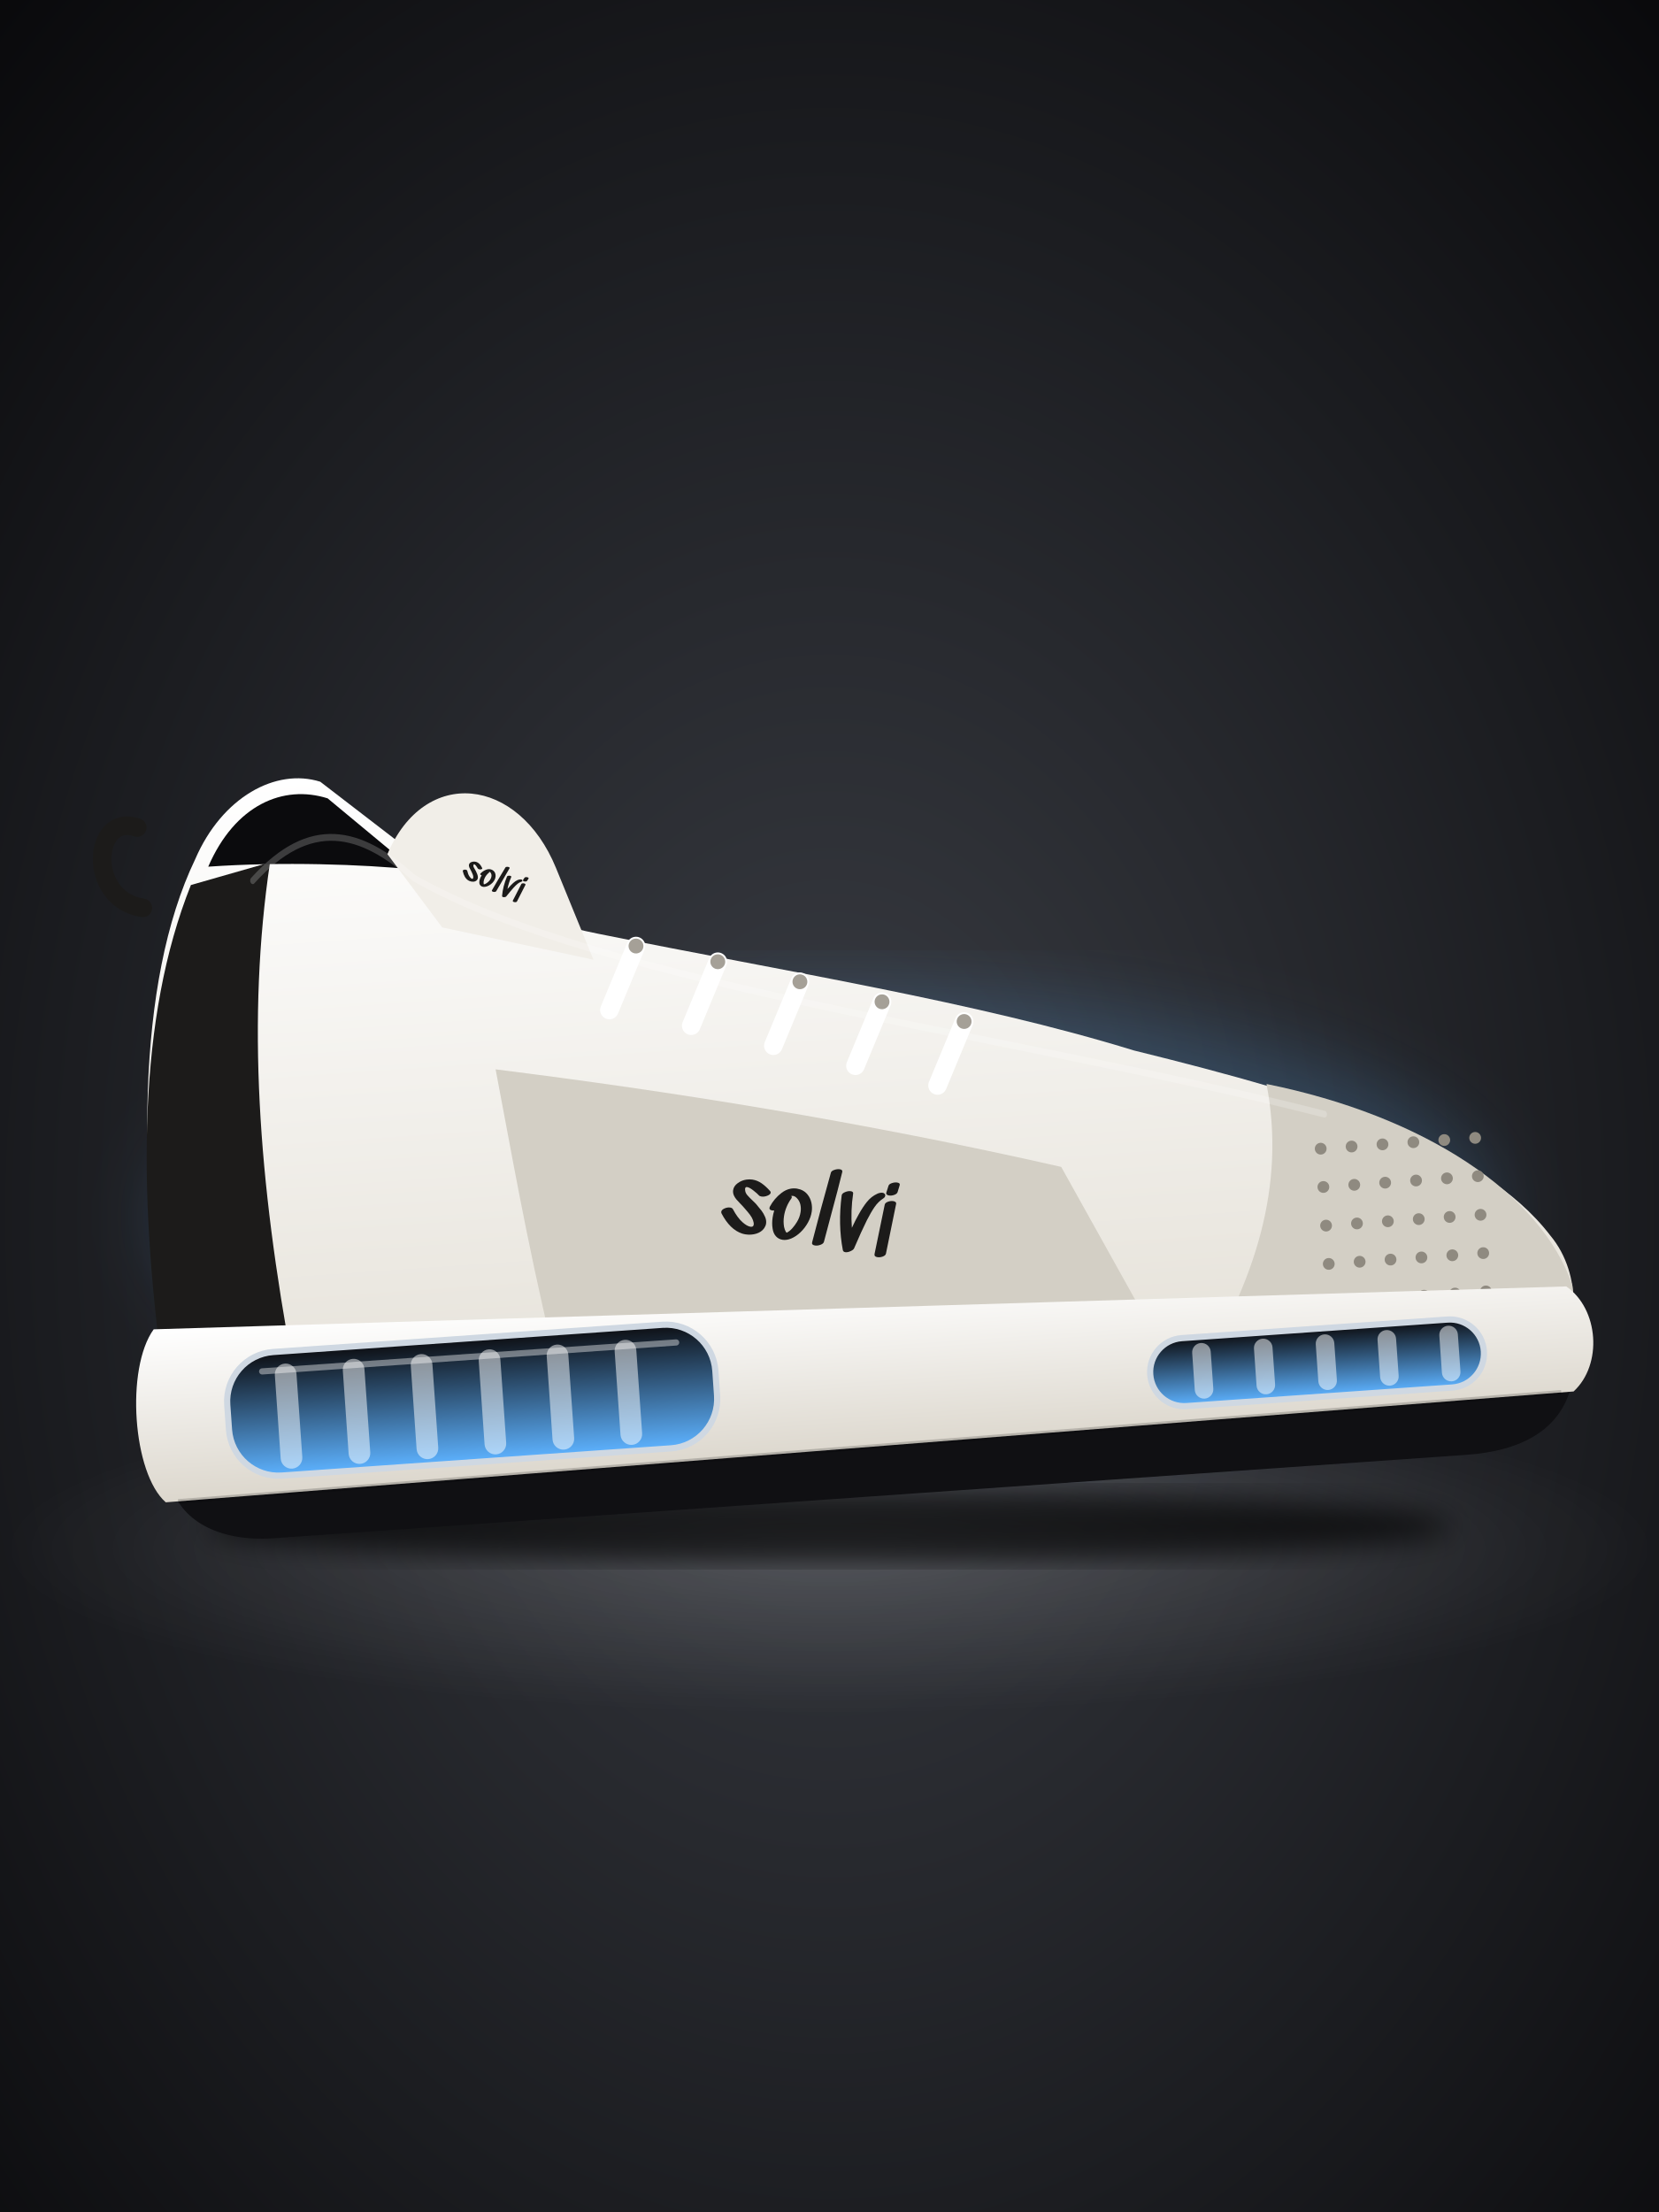
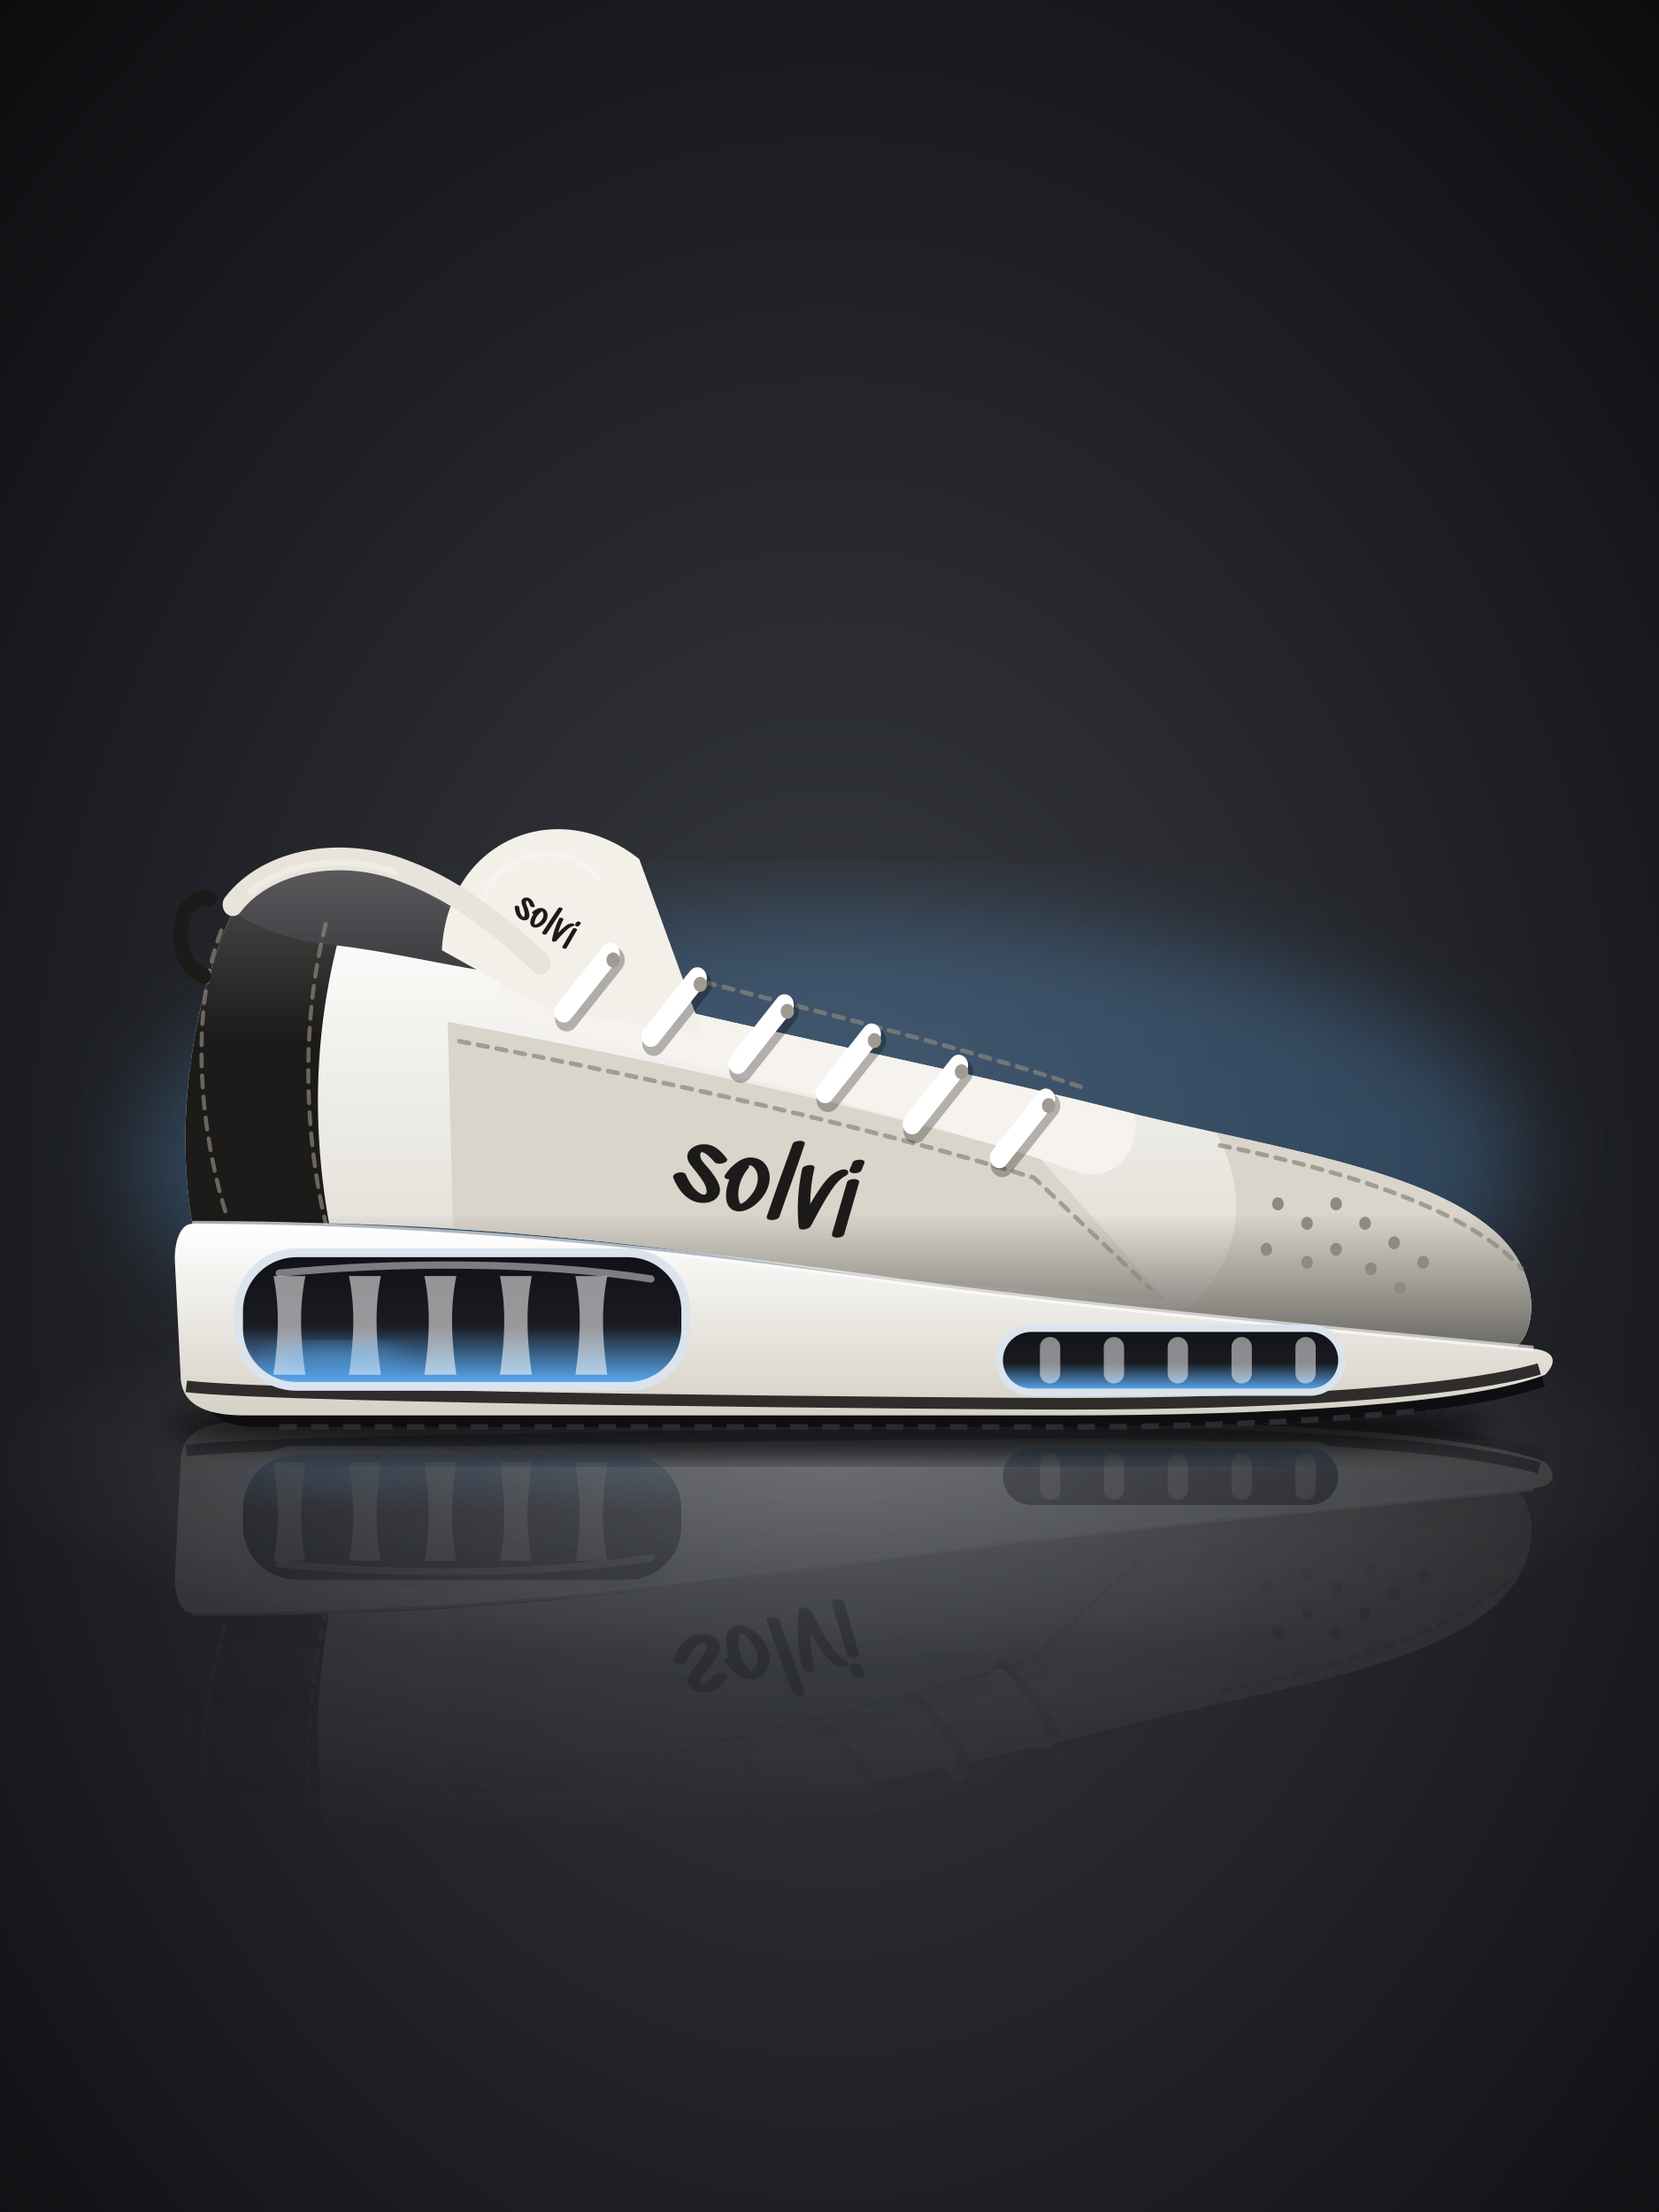
<svg xmlns="http://www.w3.org/2000/svg" viewBox="0 0 600 800">
  <defs>
-     <radialGradient id="bg" cx=".5" cy=".55" r=".75">
+     <radialGradient id="bg" cx=".5" cy=".55" r=".8">
      <stop offset="0" stop-color="#3a3d44" />
      <stop offset="1" stop-color="#09090b" />
    </radialGradient>
    <radialGradient id="floor" cx=".5" cy=".5" r=".5">
-       <stop offset="0" stop-color="#fff" stop-opacity=".16" />
+       <stop offset="0" stop-color="#fff" stop-opacity=".18" />
      <stop offset="1" stop-color="#fff" stop-opacity="0" />
    </radialGradient>
    <linearGradient id="up" x1="0" y1="0" x2="0" y2="1">
      <stop offset="0" stop-color="#ffffff" />
-       <stop offset="1" stop-color="#e5e1d8" />
+       <stop offset="1" stop-color="#dcd8ce" />
+     </linearGradient>
+     <linearGradient id="shade" x1="0" y1="0" x2="0" y2="1">
+       <stop offset="0" stop-color="#fff" stop-opacity=".22" />
+       <stop offset=".35" stop-color="#fff" stop-opacity="0" />
+       <stop offset=".72" stop-color="#000" stop-opacity="0" />
+       <stop offset="1" stop-color="#000" stop-opacity=".5" />
    </linearGradient>
    <linearGradient id="mid" x1="0" y1="0" x2="0" y2="1">
      <stop offset="0" stop-color="#ffffff" />
-       <stop offset="1" stop-color="#dcd7cd" />
+       <stop offset="1" stop-color="#d6d1c6" />
    </linearGradient>
    <linearGradient id="air" x1="0" y1="0" x2="0" y2="1">
-       <stop offset="0" stop-color="#0d0e12" />
+       <stop offset="0" stop-color="#101116" />
+       <stop offset=".55" stop-color="#1b1c22" />
      <stop offset="1" stop-color="#5db2ff" />
    </linearGradient>
-     <filter id="blur">
-       <feGaussianBlur stdDeviation="14" />
+     <linearGradient id="rf" x1="0" y1="0" x2="0" y2="1">
+       <stop offset="0" stop-color="#fff" />
+       <stop offset="1" stop-color="#000" />
+     </linearGradient>
+     <mask id="rm" maskUnits="userSpaceOnUse" x="0" y="500" width="600" height="200">
+       <rect x="0" y="512" width="600" height="150" fill="url(#rf)" />
+     </mask>
+     <filter id="b14">
+       <feGaussianBlur stdDeviation="16" />
    </filter>
-     <filter id="blur2">
+     <filter id="b5">
      <feGaussianBlur stdDeviation="5" />
    </filter>
+     <clipPath id="uc">
+       <path d="M30 152 C24 120 30 84 44 56 C56 44 80 40 100 46 C118 52 136 66 150 76 C210 90 290 104 344 116 C396 128 452 134 478 154 C494 166 494 184 486 190 C420 184 330 178 260 168 C200 160 120 150 30 152Z" />
+     </clipPath>
+     <g id="shoe">
+       <path d="M34 226 C34 240 42 242 54 242 H330 C404 242 468 238 496 228 L492 216 L34 214Z" fill="#0e0e11" />
+       <path d="M60 242 H330 C380 242 420 240 456 236" stroke="#2a2a30" stroke-width="2" stroke-dasharray="6 5" fill="none" />
+       <g transform="translate(0 1.6) scale(1 1.12)">
+         <path d="M30 152 C24 120 30 84 44 56 C56 44 80 40 100 46 C118 52 136 66 150 76 C210 90 290 104 344 116 C396 128 452 134 478 154 C494 166 494 184 486 190 C420 184 330 178 260 168 C200 160 120 150 30 152Z" fill="url(#up)" />
+         <g clip-path="url(#uc)">
+           <path d="M30 152 C24 120 30 84 44 56 L86 48 C72 84 70 120 78 156 L30 156Z" fill="#1c1b1a" />
+           <path d="M118 90 C190 102 262 116 322 132 L366 176 L120 158Z" fill="#d9d5cb" />
+           <path d="M380 120 C432 128 476 140 494 162 L494 196 L368 182 C392 166 396 142 380 120Z" fill="#d9d5cb" />
+           <path d="M150 76 C210 90 290 106 340 122" stroke="#f6f3ee" stroke-width="30" stroke-linecap="round" fill="none" />
+           <path d="M44 56 C56 44 80 40 100 46 C118 52 136 66 150 76 C130 76 100 68 74 66 C60 64 50 60 44 56Z" fill="#2a2a2e" />
+           <path d="M30 156 H500 V200 H30Z" fill="#000" opacity=".0" />
+         </g>
+         <path d="M30 152 C24 120 30 84 44 56 C56 44 80 40 100 46 C118 52 136 66 150 76 C210 90 290 104 344 116 C396 128 452 134 478 154 C494 166 494 184 486 190 C420 184 330 178 260 168 C200 160 120 150 30 152Z" fill="url(#shade)" />
+         <g fill="none" stroke="#8a857b" stroke-width="1.4" stroke-dasharray="3.5 3" stroke-linecap="round" opacity=".7">
+           <path d="M122 96 C192 108 262 122 320 138 L360 172" />
+           <path d="M384 128 C428 136 470 148 488 166" />
+           <path d="M40 62 C28 90 34 128 42 150" />
+           <path d="M76 60 C68 88 68 122 76 152" />
+           <path d="M156 66 C214 80 290 96 336 110" />
+         </g>
+         <circle cx="404" cy="146" r="2" fill="#8f8a80" />
+         <circle cx="414" cy="152" r="2" fill="#8f8a80" />
+         <circle cx="424" cy="146" r="2" fill="#8f8a80" />
+         <circle cx="434" cy="152" r="2" fill="#8f8a80" />
+         <circle cx="444" cy="158" r="2" fill="#8f8a80" />
+         <circle cx="424" cy="160" r="2" fill="#8f8a80" />
+         <circle cx="436" cy="166" r="2" fill="#8f8a80" />
+         <circle cx="414" cy="164" r="2" fill="#8f8a80" />
+         <circle cx="454" cy="164" r="2" fill="#8f8a80" />
+         <circle cx="400" cy="160" r="2" fill="#8f8a80" />
+         <circle cx="446" cy="172" r="2" fill="#8f8a80" />
+         <path d="M116 68 C118 34 156 20 184 40 L206 94 L152 86Z" fill="#f3f0ea" />
+         <path d="M130 52 C138 36 160 34 170 46" fill="none" stroke="#fff" stroke-width="2" opacity=".25" stroke-linecap="round" />
+         <g transform="translate(152 58) rotate(30)">
+           <g fill="#1c1b1a">
+             <path transform="translate(-11.49 5.28) scale(0.012 -0.012)" d="M266 541Q246 541 246 521Q246 514 251 497Q258 474 282.0 453.5Q306 433 345 406Q377 384 386 376Q430 338 456.0 312.5Q482 287 503.5 252.5Q525 218 525 182Q525 158 513 132Q490 85 437.5 60.0Q385 35 326 35Q306 35 286 38Q150 61 35 219Q29 228 29 237Q29 259 58.5 277.5Q88 296 117 296Q139 296 149 283Q211 199 271 160Q326 124 364 124Q395 124 395 151Q395 170 380 198Q365 225 341.0 249.0Q317 273 280 304L253 327Q249 331 216 356Q189 376 170.0 393.0Q151 410 138 430Q121 457 121 486Q121 531 159.5 568.5Q198 606 248 620Q280 629 309 629Q363 629 413.5 604.0Q464 579 516 535Q525 528 525 518Q525 499 494.0 481.0Q463 463 433 463Q413 463 403 472Q384 488 337.5 514.5Q291 541 266 541Z" />
+             <path transform="translate(-5.18 5.28) scale(0.012 -0.012)" d="M348 360Q348 405 332.5 442.5Q317 480 284 504Q262 520 242 520Q234 520 222 516Q231 512 231 502Q231 496 227 488Q204 444 191.0 392.5Q178 341 178 289Q178 229 196 175Q208 145 221 128Q227 121 233 118Q262 138 285.5 174.0Q309 210 325 249Q348 303 348 360ZM466 381Q466 322 443.0 260.0Q420 198 380.0 146.0Q340 94 291 64Q245 36 201 36Q157 36 124.0 63.0Q91 90 76 141Q59 193 59 258Q59 297 65 334Q58 332 44 332Q10 332 10 355Q10 363 12 368Q46 463 114.5 533.5Q183 604 272 604Q285 604 311 600Q360 590 395.0 557.0Q430 524 448.0 477.5Q466 431 466 381Z" />
+             <path transform="translate(0.54 5.28) scale(0.012 -0.012)" d="M220 878Q252 878 251 854Q235 675 198 360Q174 145 167 81Q165 60 135.5 43.5Q106 27 78 27Q39 27 42 56Q77 400 131 828Q133 847 163.0 862.5Q193 878 220 878Z" />
+             <path transform="translate(3.41 5.28) scale(0.012 -0.012)" d="M475 696Q486 696 495 690Q507 682 507 668Q507 651 491 637Q442 594 411.5 531.5Q381 469 351 379Q312 260 259 58Q254 41 225.0 22.5Q196 4 171 4Q149 4 142 23Q49 288 43 603Q42 624 73.5 643.0Q105 662 133 662Q162 662 162 640Q162 455 203 274Q229 362 253 424Q286 513 323.0 575.5Q360 638 418 676Q429 684 445.0 690.0Q461 696 475 696Z" />
+             <path transform="translate(8.81 5.28) scale(0.012 -0.012)" d="M151 624Q167 624 177.0 617.5Q187 611 186 597L157 54Q156 33 128.0 17.5Q100 2 72 2Q35 2 36 31L66 573Q67 593 95.0 608.5Q123 624 151 624ZM97 677Q124 677 152.0 692.0Q180 707 183 728Q191 778 194 803Q198 828 163 828Q136 828 107.0 813.0Q78 798 76 779L64 705Q62 691 71.5 684.0Q81 677 97 677Z" />
+           </g>
+         </g>
+         <path d="M159.0 89.0 L175.0 71.0" stroke="#000" stroke-opacity=".28" stroke-width="8" stroke-linecap="round" />
+         <path d="M158.0 87.0 L174.0 69.0" stroke="#ffffff" stroke-width="6.5" stroke-linecap="round" />
+         <circle cx="175.0" cy="71.0" r="2.3" fill="#a09b92" />
+         <path d="M189.0 96.5 L205.0 78.5" stroke="#000" stroke-opacity=".28" stroke-width="8" stroke-linecap="round" />
+         <path d="M188.0 94.5 L204.0 76.5" stroke="#ffffff" stroke-width="6.5" stroke-linecap="round" />
+         <circle cx="205.0" cy="78.5" r="2.3" fill="#a09b92" />
+         <path d="M219.0 104.8 L235.0 86.8" stroke="#000" stroke-opacity=".28" stroke-width="8" stroke-linecap="round" />
+         <path d="M218.0 102.8 L234.0 84.8" stroke="#ffffff" stroke-width="6.5" stroke-linecap="round" />
+         <circle cx="235.0" cy="86.8" r="2.3" fill="#a09b92" />
+         <path d="M249.0 113.8 L265.0 95.8" stroke="#000" stroke-opacity=".28" stroke-width="8" stroke-linecap="round" />
+         <path d="M248.0 111.8 L264.0 93.8" stroke="#ffffff" stroke-width="6.5" stroke-linecap="round" />
+         <circle cx="265.0" cy="95.8" r="2.3" fill="#a09b92" />
+         <path d="M279.0 123.4 L295.0 105.4" stroke="#000" stroke-opacity=".28" stroke-width="8" stroke-linecap="round" />
+         <path d="M278.0 121.4 L294.0 103.4" stroke="#ffffff" stroke-width="6.5" stroke-linecap="round" />
+         <circle cx="295.0" cy="105.4" r="2.3" fill="#a09b92" />
+         <path d="M309.0 133.8 L325.0 115.8" stroke="#000" stroke-opacity=".28" stroke-width="8" stroke-linecap="round" />
+         <path d="M308.0 131.8 L324.0 113.8" stroke="#ffffff" stroke-width="6.5" stroke-linecap="round" />
+         <circle cx="325.0" cy="115.8" r="2.3" fill="#a09b92" />
+         <path d="M44 54 C56 40 82 36 104 44 C122 50 138 62 150 72" fill="none" stroke="#e8e4db" stroke-width="7" stroke-linecap="round" />
+         <path d="M50 50 C64 40 84 39 100 44" fill="none" stroke="#fff" stroke-width="2" opacity=".28" stroke-linecap="round" />
+         <path d="M36 52 C24 50 22 72 34 76" fill="none" stroke="#1c1b1a" stroke-width="5" stroke-linecap="round" />
+       </g>
+       <path d="M30 172 C26 172 24 178 24 184 L26 224 C26 234 34 238 48 238 H330 C404 238 470 234 496 224 C500 220 500 216 492 215 C420 208 330 200 260 190 C200 182 120 172 30 172Z" fill="url(#mid)" />
+       <path d="M30 172 C120 172 200 182 260 190 C330 200 420 208 492 215" fill="none" stroke="#fff" stroke-width="2" opacity=".6" />
+       <path d="M28 228 C60 232 300 234 330 234 C404 234 466 230 494 222" fill="none" stroke="#1c1b1a" stroke-width="4" opacity=".9" />
+       <rect x="46" y="182" width="154" height="46" rx="20" fill="url(#air)" stroke="#dbe3ec" stroke-width="3" />
+       <path d="M58 190 C60 200 60 210 58 224 H69 C67 210 67 200 69 190Z" fill="#fff" opacity=".55" />
+       <path d="M84 190 C86 200 86 210 84 224 H95 C93 210 93 200 95 190Z" fill="#fff" opacity=".55" />
+       <path d="M110 190 C112 200 112 210 110 224 H121 C119 210 119 200 121 190Z" fill="#fff" opacity=".55" />
+       <path d="M136 190 C138 200 138 210 136 224 H147 C145 210 145 200 147 190Z" fill="#fff" opacity=".55" />
+       <path d="M162 190 C164 200 164 210 162 224 H173 C171 210 171 200 173 190Z" fill="#fff" opacity=".55" />
+       <path d="M60 189 C100 185 150 185 188 191" stroke="#fff" stroke-width="2.5" opacity=".45" fill="none" stroke-linecap="round" />
+       <ellipse cx="80" cy="218" rx="22" ry="5" fill="#5db2ff" opacity=".5" filter="url(#b5)" />
+       <rect x="308" y="208" width="118" height="22" rx="11" fill="url(#air)" stroke="#dbe3ec" stroke-width="2.5" />
+       <rect x="322" y="211" width="7" height="16" rx="3.5" fill="#fff" opacity=".5" />
+       <rect x="344" y="211" width="7" height="16" rx="3.5" fill="#fff" opacity=".5" />
+       <rect x="366" y="211" width="7" height="16" rx="3.5" fill="#fff" opacity=".5" />
+       <rect x="388" y="211" width="7" height="16" rx="3.5" fill="#fff" opacity=".5" />
+       <rect x="410" y="211" width="7" height="16" rx="3.5" fill="#fff" opacity=".5" />
+       <g transform="translate(228 156) rotate(13)">
+         <g fill="#1c1b1a">
+           <path transform="translate(-32.56 14.96) scale(0.034 -0.034)" d="M266 541Q246 541 246 521Q246 514 251 497Q258 474 282.0 453.5Q306 433 345 406Q377 384 386 376Q430 338 456.0 312.5Q482 287 503.5 252.5Q525 218 525 182Q525 158 513 132Q490 85 437.5 60.0Q385 35 326 35Q306 35 286 38Q150 61 35 219Q29 228 29 237Q29 259 58.5 277.5Q88 296 117 296Q139 296 149 283Q211 199 271 160Q326 124 364 124Q395 124 395 151Q395 170 380 198Q365 225 341.0 249.0Q317 273 280 304L253 327Q249 331 216 356Q189 376 170.0 393.0Q151 410 138 430Q121 457 121 486Q121 531 159.5 568.5Q198 606 248 620Q280 629 309 629Q363 629 413.5 604.0Q464 579 516 535Q525 528 525 518Q525 499 494.0 481.0Q463 463 433 463Q413 463 403 472Q384 488 337.5 514.5Q291 541 266 541Z" />
+           <path transform="translate(-14.68 14.96) scale(0.034 -0.034)" d="M348 360Q348 405 332.5 442.5Q317 480 284 504Q262 520 242 520Q234 520 222 516Q231 512 231 502Q231 496 227 488Q204 444 191.0 392.5Q178 341 178 289Q178 229 196 175Q208 145 221 128Q227 121 233 118Q262 138 285.5 174.0Q309 210 325 249Q348 303 348 360ZM466 381Q466 322 443.0 260.0Q420 198 380.0 146.0Q340 94 291 64Q245 36 201 36Q157 36 124.0 63.0Q91 90 76 141Q59 193 59 258Q59 297 65 334Q58 332 44 332Q10 332 10 355Q10 363 12 368Q46 463 114.5 533.5Q183 604 272 604Q285 604 311 600Q360 590 395.0 557.0Q430 524 448.0 477.5Q466 431 466 381Z" />
+           <path transform="translate(1.54 14.96) scale(0.034 -0.034)" d="M220 878Q252 878 251 854Q235 675 198 360Q174 145 167 81Q165 60 135.5 43.5Q106 27 78 27Q39 27 42 56Q77 400 131 828Q133 847 163.0 862.5Q193 878 220 878Z" />
+           <path transform="translate(9.67 14.96) scale(0.034 -0.034)" d="M475 696Q486 696 495 690Q507 682 507 668Q507 651 491 637Q442 594 411.5 531.5Q381 469 351 379Q312 260 259 58Q254 41 225.0 22.5Q196 4 171 4Q149 4 142 23Q49 288 43 603Q42 624 73.5 643.0Q105 662 133 662Q162 662 162 640Q162 455 203 274Q229 362 253 424Q286 513 323.0 575.5Q360 638 418 676Q429 684 445.0 690.0Q461 696 475 696Z" />
+           <path transform="translate(24.97 14.96) scale(0.034 -0.034)" d="M151 624Q167 624 177.0 617.5Q187 611 186 597L157 54Q156 33 128.0 17.5Q100 2 72 2Q35 2 36 31L66 573Q67 593 95.0 608.5Q123 624 151 624ZM97 677Q124 677 152.0 692.0Q180 707 183 728Q191 778 194 803Q198 828 163 828Q136 828 107.0 813.0Q78 798 76 779L64 705Q62 691 71.5 684.0Q81 677 97 677Z" />
+         </g>
+       </g>
+       <g transform="translate(51 136) rotate(-86)">
+         <g fill="#1c1b1a">
+           <path transform="translate(-13.41 6.16) scale(0.014 -0.014)" d="M266 541Q246 541 246 521Q246 514 251 497Q258 474 282.0 453.5Q306 433 345 406Q377 384 386 376Q430 338 456.0 312.5Q482 287 503.5 252.5Q525 218 525 182Q525 158 513 132Q490 85 437.5 60.0Q385 35 326 35Q306 35 286 38Q150 61 35 219Q29 228 29 237Q29 259 58.5 277.5Q88 296 117 296Q139 296 149 283Q211 199 271 160Q326 124 364 124Q395 124 395 151Q395 170 380 198Q365 225 341.0 249.0Q317 273 280 304L253 327Q249 331 216 356Q189 376 170.0 393.0Q151 410 138 430Q121 457 121 486Q121 531 159.5 568.5Q198 606 248 620Q280 629 309 629Q363 629 413.5 604.0Q464 579 516 535Q525 528 525 518Q525 499 494.0 481.0Q463 463 433 463Q413 463 403 472Q384 488 337.5 514.5Q291 541 266 541Z" />
+           <path transform="translate(-6.04 6.16) scale(0.014 -0.014)" d="M348 360Q348 405 332.5 442.5Q317 480 284 504Q262 520 242 520Q234 520 222 516Q231 512 231 502Q231 496 227 488Q204 444 191.0 392.5Q178 341 178 289Q178 229 196 175Q208 145 221 128Q227 121 233 118Q262 138 285.5 174.0Q309 210 325 249Q348 303 348 360ZM466 381Q466 322 443.0 260.0Q420 198 380.0 146.0Q340 94 291 64Q245 36 201 36Q157 36 124.0 63.0Q91 90 76 141Q59 193 59 258Q59 297 65 334Q58 332 44 332Q10 332 10 355Q10 363 12 368Q46 463 114.5 533.5Q183 604 272 604Q285 604 311 600Q360 590 395.0 557.0Q430 524 448.0 477.5Q466 431 466 381Z" />
+           <path transform="translate(0.63 6.16) scale(0.014 -0.014)" d="M220 878Q252 878 251 854Q235 675 198 360Q174 145 167 81Q165 60 135.5 43.5Q106 27 78 27Q39 27 42 56Q77 400 131 828Q133 847 163.0 862.5Q193 878 220 878Z" />
+           <path transform="translate(3.98 6.16) scale(0.014 -0.014)" d="M475 696Q486 696 495 690Q507 682 507 668Q507 651 491 637Q442 594 411.5 531.5Q381 469 351 379Q312 260 259 58Q254 41 225.0 22.5Q196 4 171 4Q149 4 142 23Q49 288 43 603Q42 624 73.5 643.0Q105 662 133 662Q162 662 162 640Q162 455 203 274Q229 362 253 424Q286 513 323.0 575.5Q360 638 418 676Q429 684 445.0 690.0Q461 696 475 696Z" />
+           <path transform="translate(10.28 6.16) scale(0.014 -0.014)" d="M151 624Q167 624 177.0 617.5Q187 611 186 597L157 54Q156 33 128.0 17.5Q100 2 72 2Q35 2 36 31L66 573Q67 593 95.0 608.5Q123 624 151 624ZM97 677Q124 677 152.0 692.0Q180 707 183 728Q191 778 194 803Q198 828 163 828Q136 828 107.0 813.0Q78 798 76 779L64 705Q62 691 71.5 684.0Q81 677 97 677Z" />
+         </g>
+       </g>
+     </g>
  </defs>
  <rect width="600" height="800" fill="url(#bg)" />
-   <ellipse cx="300" cy="560" rx="300" ry="60" fill="url(#floor)" />
-   <ellipse cx="300" cy="440" rx="240" ry="80" fill="#5db2ff" opacity=".22" filter="url(#blur)" />
-   <ellipse cx="300" cy="552" rx="225" ry="13" fill="#000" opacity=".65" filter="url(#blur2)" />
-   <g transform="translate(32 300) scale(1.12) rotate(-4 240 110)">
-     <path d="M20 196 L474 194 C470 210 456 216 438 216 H52 C34 216 22 208 20 196Z" fill="#101013" />
-     <g transform="translate(0 150) scale(1 1.38) translate(0 -150)">
-       <path d="M22 158 C16 112 20 66 42 38 C52 24 70 18 84 22 L112 40 C130 52 150 58 170 62 C230 74 290 84 340 98 C400 112 450 126 470 148 C480 158 476 172 470 176 L22 176Z" fill="url(#up)" />
-       <path d="M20 158 C16 114 20 74 40 44 L66 40 C55 76 55 114 62 158Z" fill="#1c1b1a" />
-       <path d="M134 92 C190 100 250 110 314 124 L336 158 L146 158 C140 132 137 110 134 92Z" fill="#d3cfc5" />
-       <path d="M382 108 C432 118 468 138 476 160 L476 176 L352 176 C374 154 386 132 382 108Z" fill="#d3cfc5" />
-       <path d="M46 40 C56 26 72 22 86 26 L112 44 C96 42 70 40 46 40Z" fill="#0b0b0d" />
-       <path d="M104 40 C118 20 148 24 158 46 L168 68 L120 58Z" fill="#f1eee8" />
-       <path d="M60 44 C80 30 96 34 112 46 C170 74 300 92 400 116" fill="none" stroke="#fff" stroke-width="1.6" opacity=".2" stroke-linecap="round" />
-     </g>
-     <circle cx="398" cy="114.1" r="1.9" fill="#8f8a80" />
-     <circle cx="398" cy="126.5" r="1.9" fill="#8f8a80" />
-     <circle cx="398" cy="139.0" r="1.9" fill="#8f8a80" />
-     <circle cx="398" cy="151.4" r="1.9" fill="#8f8a80" />
-     <circle cx="398" cy="163.8" r="1.9" fill="#8f8a80" />
-     <circle cx="408" cy="114.1" r="1.9" fill="#8f8a80" />
-     <circle cx="408" cy="126.5" r="1.9" fill="#8f8a80" />
-     <circle cx="408" cy="139.0" r="1.9" fill="#8f8a80" />
-     <circle cx="408" cy="151.4" r="1.9" fill="#8f8a80" />
-     <circle cx="408" cy="163.8" r="1.9" fill="#8f8a80" />
-     <circle cx="418" cy="114.1" r="1.9" fill="#8f8a80" />
-     <circle cx="418" cy="126.5" r="1.9" fill="#8f8a80" />
-     <circle cx="418" cy="139.0" r="1.9" fill="#8f8a80" />
-     <circle cx="418" cy="151.4" r="1.9" fill="#8f8a80" />
-     <circle cx="418" cy="163.8" r="1.9" fill="#8f8a80" />
-     <circle cx="428" cy="114.1" r="1.9" fill="#8f8a80" />
-     <circle cx="428" cy="126.5" r="1.9" fill="#8f8a80" />
-     <circle cx="428" cy="139.0" r="1.9" fill="#8f8a80" />
-     <circle cx="428" cy="151.4" r="1.9" fill="#8f8a80" />
-     <circle cx="428" cy="163.8" r="1.9" fill="#8f8a80" />
-     <circle cx="438" cy="114.1" r="1.9" fill="#8f8a80" />
-     <circle cx="438" cy="126.5" r="1.9" fill="#8f8a80" />
-     <circle cx="438" cy="139.0" r="1.9" fill="#8f8a80" />
-     <circle cx="438" cy="151.4" r="1.9" fill="#8f8a80" />
-     <circle cx="438" cy="163.8" r="1.9" fill="#8f8a80" />
-     <circle cx="448" cy="114.1" r="1.9" fill="#8f8a80" />
-     <circle cx="448" cy="126.5" r="1.9" fill="#8f8a80" />
-     <circle cx="448" cy="139.0" r="1.9" fill="#8f8a80" />
-     <circle cx="448" cy="151.4" r="1.9" fill="#8f8a80" />
-     <circle cx="448" cy="163.8" r="1.9" fill="#8f8a80" />
-     <path d="M172 53.4 l10 -20" stroke="#ffffff" stroke-width="6" stroke-linecap="round" />
-     <path d="M198 60.3 l10 -20" stroke="#ffffff" stroke-width="6" stroke-linecap="round" />
-     <path d="M224 68.6 l10 -20" stroke="#ffffff" stroke-width="6" stroke-linecap="round" />
-     <path d="M250 76.9 l10 -20" stroke="#ffffff" stroke-width="6" stroke-linecap="round" />
-     <path d="M276 85.1 l10 -20" stroke="#ffffff" stroke-width="6" stroke-linecap="round" />
-     <circle cx="182" cy="33.4" r="2.4" fill="#a5a097" />
-     <circle cx="208" cy="40.3" r="2.4" fill="#a5a097" />
-     <circle cx="234" cy="48.6" r="2.4" fill="#a5a097" />
-     <circle cx="260" cy="56.9" r="2.4" fill="#a5a097" />
-     <circle cx="286" cy="65.1" r="2.4" fill="#a5a097" />
-     <g transform="translate(138 8) rotate(28)">
-       <g fill="#1c1b1a">
-         <path transform="translate(-10.53 4.84) scale(0.011 -0.011)" d="M266 541Q246 541 246 521Q246 514 251 497Q258 474 282.0 453.5Q306 433 345 406Q377 384 386 376Q430 338 456.0 312.5Q482 287 503.5 252.5Q525 218 525 182Q525 158 513 132Q490 85 437.5 60.0Q385 35 326 35Q306 35 286 38Q150 61 35 219Q29 228 29 237Q29 259 58.5 277.5Q88 296 117 296Q139 296 149 283Q211 199 271 160Q326 124 364 124Q395 124 395 151Q395 170 380 198Q365 225 341.0 249.0Q317 273 280 304L253 327Q249 331 216 356Q189 376 170.0 393.0Q151 410 138 430Q121 457 121 486Q121 531 159.5 568.5Q198 606 248 620Q280 629 309 629Q363 629 413.5 604.0Q464 579 516 535Q525 528 525 518Q525 499 494.0 481.0Q463 463 433 463Q413 463 403 472Q384 488 337.5 514.5Q291 541 266 541Z" />
-         <path transform="translate(-4.75 4.84) scale(0.011 -0.011)" d="M348 360Q348 405 332.5 442.5Q317 480 284 504Q262 520 242 520Q234 520 222 516Q231 512 231 502Q231 496 227 488Q204 444 191.0 392.5Q178 341 178 289Q178 229 196 175Q208 145 221 128Q227 121 233 118Q262 138 285.5 174.0Q309 210 325 249Q348 303 348 360ZM466 381Q466 322 443.0 260.0Q420 198 380.0 146.0Q340 94 291 64Q245 36 201 36Q157 36 124.0 63.0Q91 90 76 141Q59 193 59 258Q59 297 65 334Q58 332 44 332Q10 332 10 355Q10 363 12 368Q46 463 114.5 533.5Q183 604 272 604Q285 604 311 600Q360 590 395.0 557.0Q430 524 448.0 477.5Q466 431 466 381Z" />
-         <path transform="translate(0.50 4.84) scale(0.011 -0.011)" d="M220 878Q252 878 251 854Q235 675 198 360Q174 145 167 81Q165 60 135.5 43.5Q106 27 78 27Q39 27 42 56Q77 400 131 828Q133 847 163.0 862.5Q193 878 220 878Z" />
-         <path transform="translate(3.13 4.84) scale(0.011 -0.011)" d="M475 696Q486 696 495 690Q507 682 507 668Q507 651 491 637Q442 594 411.5 531.5Q381 469 351 379Q312 260 259 58Q254 41 225.0 22.5Q196 4 171 4Q149 4 142 23Q49 288 43 603Q42 624 73.5 643.0Q105 662 133 662Q162 662 162 640Q162 455 203 274Q229 362 253 424Q286 513 323.0 575.5Q360 638 418 676Q429 684 445.0 690.0Q461 696 475 696Z" />
-         <path transform="translate(8.08 4.84) scale(0.011 -0.011)" d="M151 624Q167 624 177.0 617.5Q187 611 186 597L157 54Q156 33 128.0 17.5Q100 2 72 2Q35 2 36 31L66 573Q67 593 95.0 608.5Q123 624 151 624ZM97 677Q124 677 152.0 692.0Q180 707 183 728Q191 778 194 803Q198 828 163 828Q136 828 107.0 813.0Q78 798 76 779L64 705Q62 691 71.5 684.0Q81 677 97 677Z" />
-       </g>
-     </g>
-     <path d="M24 -16 C10 -22 6 6 24 10" fill="none" stroke="#1c1b1a" stroke-width="6" stroke-linecap="round" />
-     <path d="M18 146 L474 164 C484 172 484 190 474 198 L18 202 C8 192 8 158 18 146Z" fill="url(#mid)" />
-     <path d="M22 202 L470 198" stroke="#000" stroke-width="1.5" opacity=".18" />
-     <rect x="40" y="156" width="158" height="40" rx="16" fill="url(#air)" stroke="#cfd8e2" stroke-width="2" />
-     <rect x="56" y="160" width="7" height="34" rx="3.5" fill="#fff" opacity=".5" />
-     <rect x="78" y="160" width="7" height="34" rx="3.5" fill="#fff" opacity=".5" />
-     <rect x="100" y="160" width="7" height="34" rx="3.5" fill="#fff" opacity=".5" />
-     <rect x="122" y="160" width="7" height="34" rx="3.5" fill="#fff" opacity=".5" />
-     <rect x="144" y="160" width="7" height="34" rx="3.5" fill="#fff" opacity=".5" />
-     <rect x="166" y="160" width="7" height="34" rx="3.5" fill="#fff" opacity=".5" />
-     <path d="M52 162 H186" stroke="#fff" stroke-width="2" opacity=".4" stroke-linecap="round" />
-     <rect x="338" y="172" width="108" height="22" rx="11" fill="url(#air)" stroke="#cfd8e2" stroke-width="2" />
-     <rect x="352" y="174" width="6" height="18" rx="3" fill="#fff" opacity=".5" />
-     <rect x="372" y="174" width="6" height="18" rx="3" fill="#fff" opacity=".5" />
-     <rect x="392" y="174" width="6" height="18" rx="3" fill="#fff" opacity=".5" />
-     <rect x="412" y="174" width="6" height="18" rx="3" fill="#fff" opacity=".5" />
-     <rect x="432" y="174" width="6" height="18" rx="3" fill="#fff" opacity=".5" />
-     <g transform="translate(232 121) rotate(12.5)">
-       <g fill="#1c1b1a">
-         <path transform="translate(-28.73 13.20) scale(0.03 -0.03)" d="M266 541Q246 541 246 521Q246 514 251 497Q258 474 282.0 453.5Q306 433 345 406Q377 384 386 376Q430 338 456.0 312.5Q482 287 503.5 252.5Q525 218 525 182Q525 158 513 132Q490 85 437.5 60.0Q385 35 326 35Q306 35 286 38Q150 61 35 219Q29 228 29 237Q29 259 58.5 277.5Q88 296 117 296Q139 296 149 283Q211 199 271 160Q326 124 364 124Q395 124 395 151Q395 170 380 198Q365 225 341.0 249.0Q317 273 280 304L253 327Q249 331 216 356Q189 376 170.0 393.0Q151 410 138 430Q121 457 121 486Q121 531 159.5 568.5Q198 606 248 620Q280 629 309 629Q363 629 413.5 604.0Q464 579 516 535Q525 528 525 518Q525 499 494.0 481.0Q463 463 433 463Q413 463 403 472Q384 488 337.5 514.5Q291 541 266 541Z" />
-         <path transform="translate(-12.95 13.20) scale(0.03 -0.03)" d="M348 360Q348 405 332.5 442.5Q317 480 284 504Q262 520 242 520Q234 520 222 516Q231 512 231 502Q231 496 227 488Q204 444 191.0 392.5Q178 341 178 289Q178 229 196 175Q208 145 221 128Q227 121 233 118Q262 138 285.5 174.0Q309 210 325 249Q348 303 348 360ZM466 381Q466 322 443.0 260.0Q420 198 380.0 146.0Q340 94 291 64Q245 36 201 36Q157 36 124.0 63.0Q91 90 76 141Q59 193 59 258Q59 297 65 334Q58 332 44 332Q10 332 10 355Q10 363 12 368Q46 463 114.5 533.5Q183 604 272 604Q285 604 311 600Q360 590 395.0 557.0Q430 524 448.0 477.5Q466 431 466 381Z" />
-         <path transform="translate(1.36 13.20) scale(0.03 -0.03)" d="M220 878Q252 878 251 854Q235 675 198 360Q174 145 167 81Q165 60 135.5 43.5Q106 27 78 27Q39 27 42 56Q77 400 131 828Q133 847 163.0 862.5Q193 878 220 878Z" />
-         <path transform="translate(8.53 13.20) scale(0.03 -0.03)" d="M475 696Q486 696 495 690Q507 682 507 668Q507 651 491 637Q442 594 411.5 531.5Q381 469 351 379Q312 260 259 58Q254 41 225.0 22.5Q196 4 171 4Q149 4 142 23Q49 288 43 603Q42 624 73.5 643.0Q105 662 133 662Q162 662 162 640Q162 455 203 274Q229 362 253 424Q286 513 323.0 575.5Q360 638 418 676Q429 684 445.0 690.0Q461 696 475 696Z" />
-         <path transform="translate(22.03 13.20) scale(0.03 -0.03)" d="M151 624Q167 624 177.0 617.5Q187 611 186 597L157 54Q156 33 128.0 17.5Q100 2 72 2Q35 2 36 31L66 573Q67 593 95.0 608.5Q123 624 151 624ZM97 677Q124 677 152.0 692.0Q180 707 183 728Q191 778 194 803Q198 828 163 828Q136 828 107.0 813.0Q78 798 76 779L64 705Q62 691 71.5 684.0Q81 677 97 677Z" />
-       </g>
-     </g>
-     <g transform="translate(41 100) rotate(-86)">
-       <g fill="#1c1b1a">
-         <path transform="translate(-12.45 5.72) scale(0.013 -0.013)" d="M266 541Q246 541 246 521Q246 514 251 497Q258 474 282.0 453.5Q306 433 345 406Q377 384 386 376Q430 338 456.0 312.5Q482 287 503.5 252.5Q525 218 525 182Q525 158 513 132Q490 85 437.5 60.0Q385 35 326 35Q306 35 286 38Q150 61 35 219Q29 228 29 237Q29 259 58.5 277.5Q88 296 117 296Q139 296 149 283Q211 199 271 160Q326 124 364 124Q395 124 395 151Q395 170 380 198Q365 225 341.0 249.0Q317 273 280 304L253 327Q249 331 216 356Q189 376 170.0 393.0Q151 410 138 430Q121 457 121 486Q121 531 159.5 568.5Q198 606 248 620Q280 629 309 629Q363 629 413.5 604.0Q464 579 516 535Q525 528 525 518Q525 499 494.0 481.0Q463 463 433 463Q413 463 403 472Q384 488 337.5 514.5Q291 541 266 541Z" />
-         <path transform="translate(-5.61 5.72) scale(0.013 -0.013)" d="M348 360Q348 405 332.5 442.5Q317 480 284 504Q262 520 242 520Q234 520 222 516Q231 512 231 502Q231 496 227 488Q204 444 191.0 392.5Q178 341 178 289Q178 229 196 175Q208 145 221 128Q227 121 233 118Q262 138 285.5 174.0Q309 210 325 249Q348 303 348 360ZM466 381Q466 322 443.0 260.0Q420 198 380.0 146.0Q340 94 291 64Q245 36 201 36Q157 36 124.0 63.0Q91 90 76 141Q59 193 59 258Q59 297 65 334Q58 332 44 332Q10 332 10 355Q10 363 12 368Q46 463 114.5 533.5Q183 604 272 604Q285 604 311 600Q360 590 395.0 557.0Q430 524 448.0 477.5Q466 431 466 381Z" />
-         <path transform="translate(0.59 5.72) scale(0.013 -0.013)" d="M220 878Q252 878 251 854Q235 675 198 360Q174 145 167 81Q165 60 135.5 43.5Q106 27 78 27Q39 27 42 56Q77 400 131 828Q133 847 163.0 862.5Q193 878 220 878Z" />
-         <path transform="translate(3.70 5.72) scale(0.013 -0.013)" d="M475 696Q486 696 495 690Q507 682 507 668Q507 651 491 637Q442 594 411.5 531.5Q381 469 351 379Q312 260 259 58Q254 41 225.0 22.5Q196 4 171 4Q149 4 142 23Q49 288 43 603Q42 624 73.5 643.0Q105 662 133 662Q162 662 162 640Q162 455 203 274Q229 362 253 424Q286 513 323.0 575.5Q360 638 418 676Q429 684 445.0 690.0Q461 696 475 696Z" />
-         <path transform="translate(9.55 5.72) scale(0.013 -0.013)" d="M151 624Q167 624 177.0 617.5Q187 611 186 597L157 54Q156 33 128.0 17.5Q100 2 72 2Q35 2 36 31L66 573Q67 593 95.0 608.5Q123 624 151 624ZM97 677Q124 677 152.0 692.0Q180 707 183 728Q191 778 194 803Q198 828 163 828Q136 828 107.0 813.0Q78 798 76 779L64 705Q62 691 71.5 684.0Q81 677 97 677Z" />
-       </g>
+   <ellipse cx="300" cy="530" rx="310" ry="70" fill="url(#floor)" />
+   <ellipse cx="300" cy="420" rx="250" ry="90" fill="#5db2ff" opacity=".24" filter="url(#b14)" />
+   <g mask="url(#rm)" opacity=".16">
+     <g transform="translate(0 1026) scale(1 -1)">
+       <use href="#shoe" transform="translate(38 262) scale(1.05)" />
    </g>
  </g>
+   <ellipse cx="300" cy="516" rx="240" ry="12" fill="#000" opacity=".7" filter="url(#b5)" />
+   <use href="#shoe" transform="translate(38 262) scale(1.05)" />
</svg>
